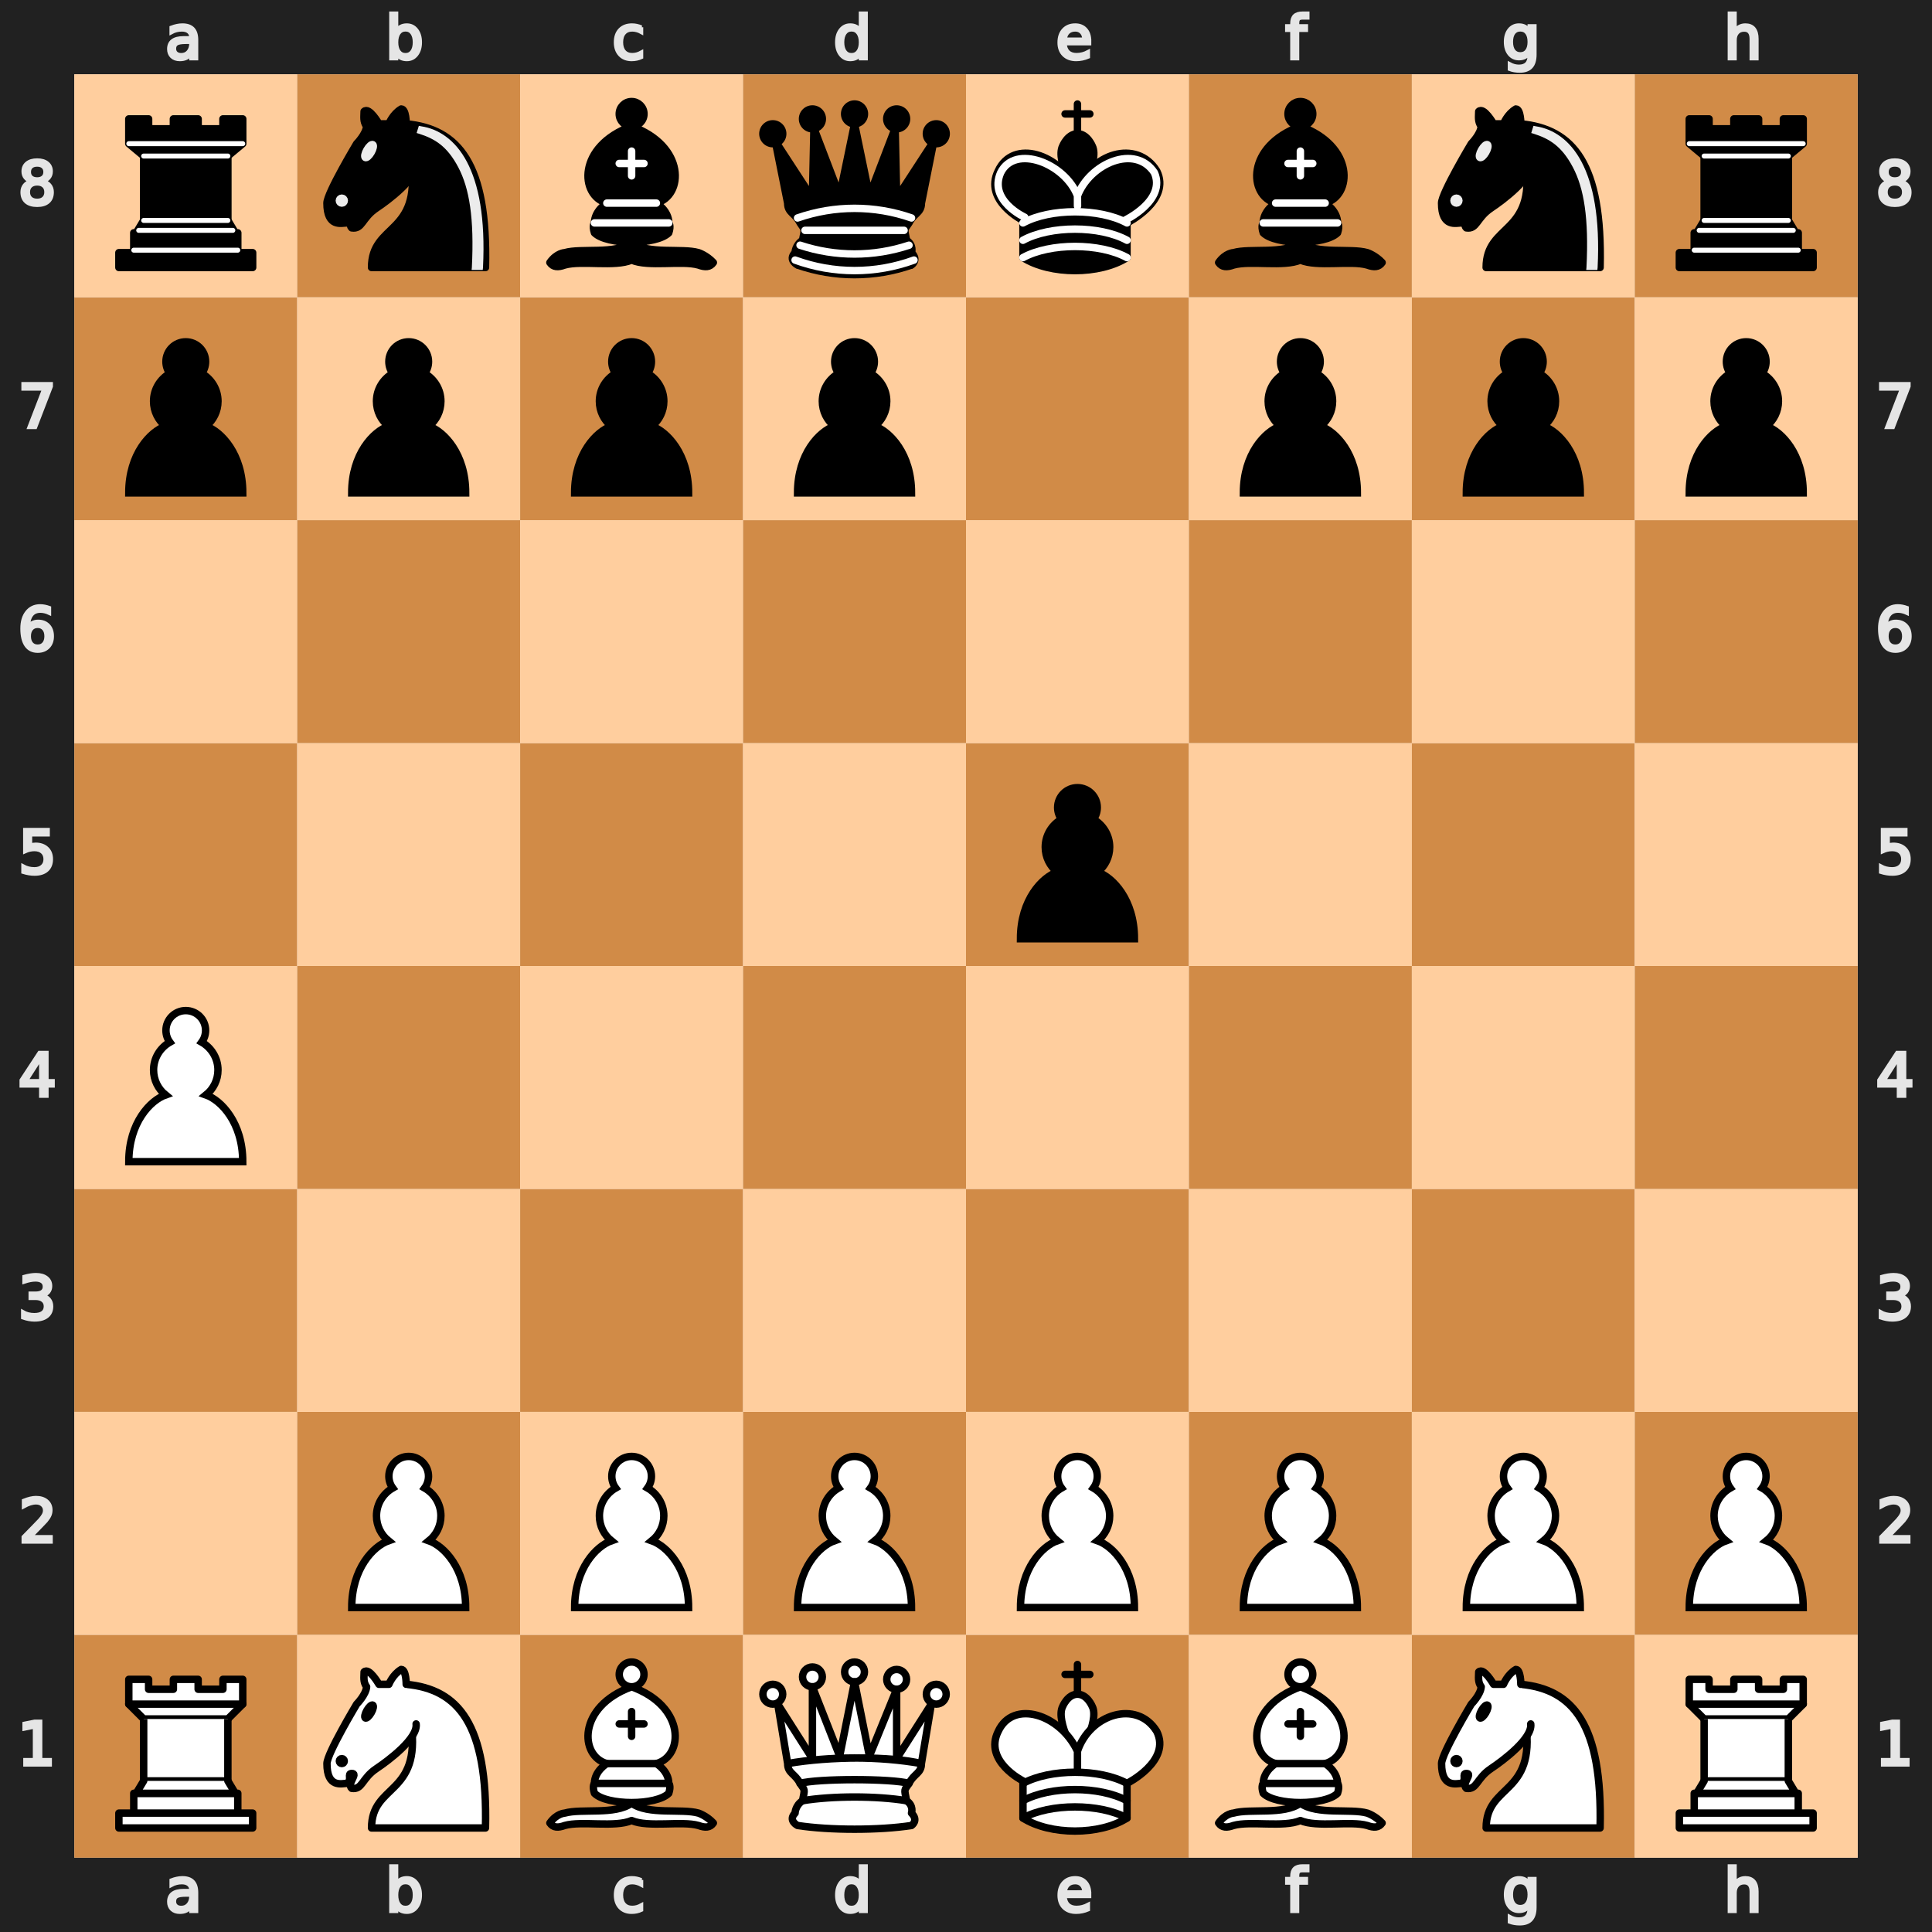
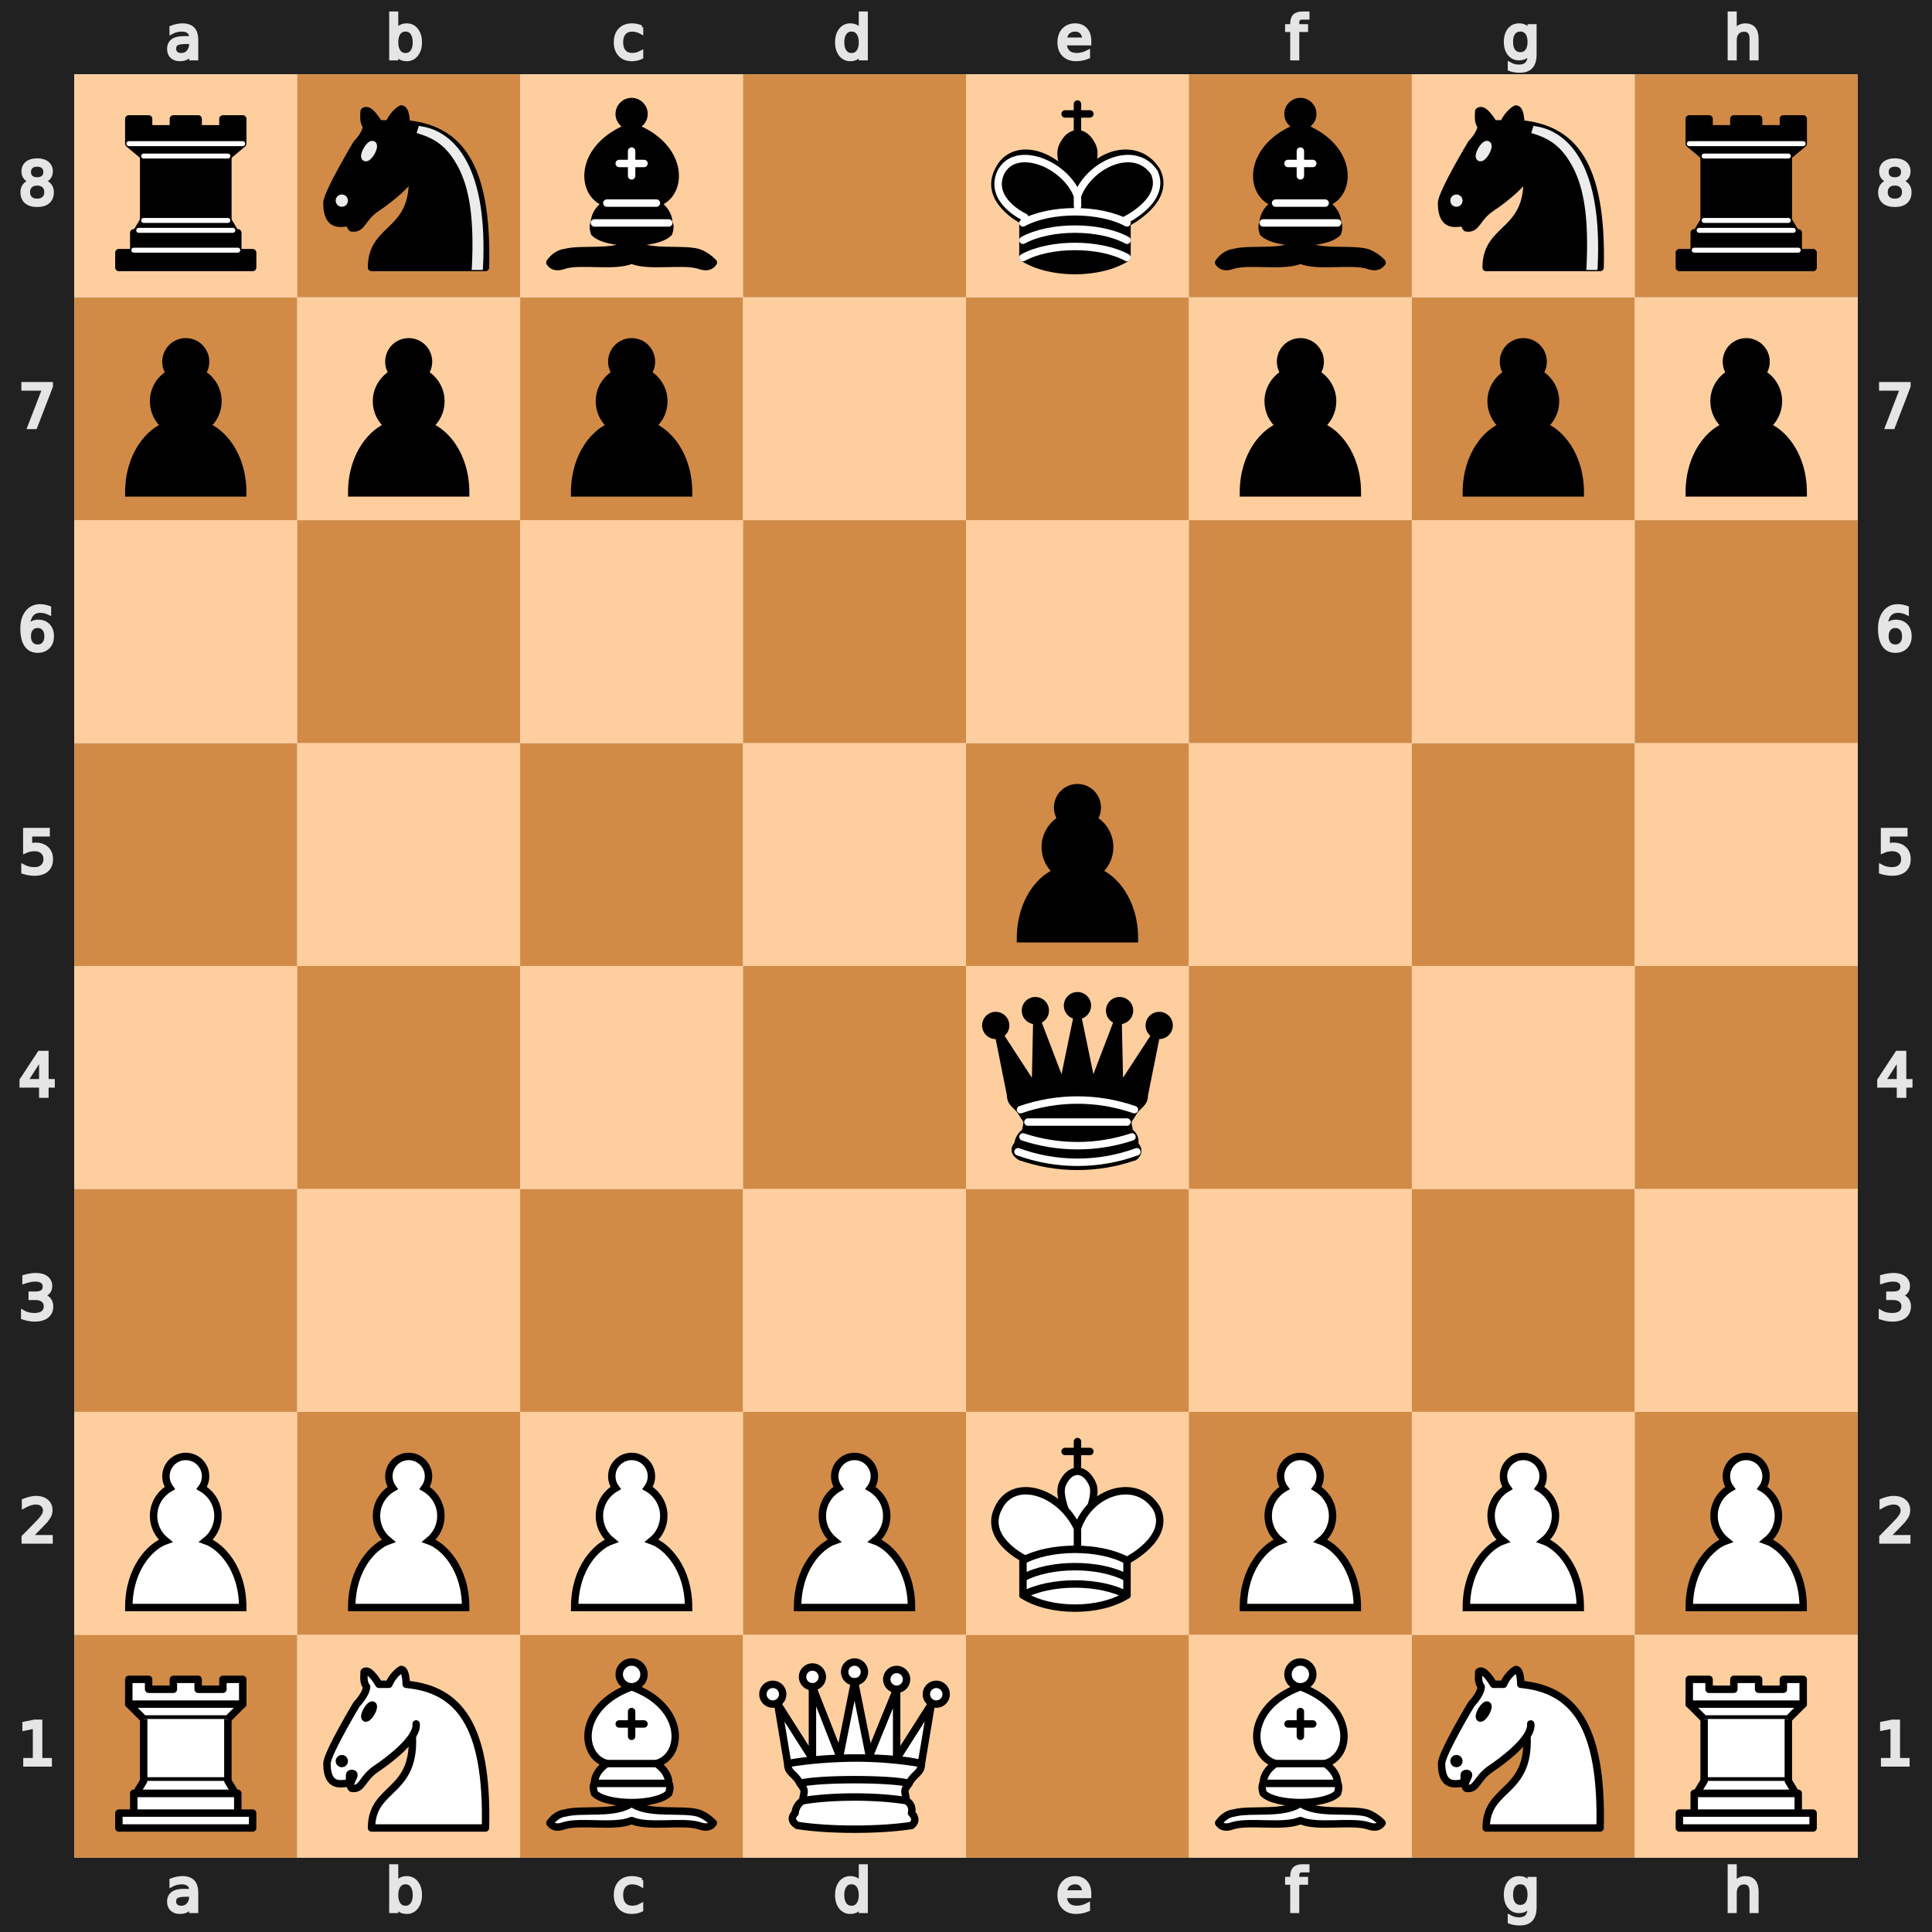
<svg xmlns="http://www.w3.org/2000/svg" xmlns:xlink="http://www.w3.org/1999/xlink" viewBox="0 0 390 390">
  <defs>
    <g id="white-pawn" class="white pawn">
      <path d="M22.5 9c-2.21 0-4 1.79-4 4 0 .89.29 1.71.78 2.38C17.33 16.5 16 18.59 16 21c0 2.03.94 3.84 2.41 5.03-3 1.06-7.41 5.55-7.41 13.47h23c0-7.92-4.41-12.41-7.41-13.47 1.47-1.19 2.41-3 2.41-5.03 0-2.41-1.33-4.5-3.28-5.62.49-.67.78-1.49.78-2.38 0-2.21-1.79-4-4-4z" fill="#fff" stroke="#000" stroke-width="1.5" stroke-linecap="round" />
    </g>
    <g id="white-knight" class="white knight" fill="none" fill-rule="evenodd" stroke="#000" stroke-width="1.5" stroke-linecap="round" stroke-linejoin="round">
      <path d="M 22,10 C 32.5,11 38.5,18 38,39 L 15,39 C 15,30 25,32.5 23,18" style="fill:#ffffff; stroke:#000000;" />
      <path d="M 24,18 C 24.38,20.91 18.45,25.37 16,27 C 13,29 13.18,31.34 11,31 C 9.958,30.06 12.41,27.96 11,28 C 10,28 11.19,29.23 10,30 C 9,30 5.997,31 6,26 C 6,24 12,14 12,14 C 12,14 13.89,12.1 14,10.5 C 13.27,9.506 13.5,8.5 13.5,7.5 C 14.5,6.5 16.5,10 16.5,10 L 18.5,10 C 18.5,10 19.28,8.008 21,7 C 22,7 22,10 22,10" style="fill:#ffffff; stroke:#000000;" />
      <path d="M 9.5 25.5 A 0.5 0.5 0 1 1 8.5,25.5 A 0.5 0.5 0 1 1 9.5 25.5 z" style="fill:#000000; stroke:#000000;" />
      <path d="M 15 15.5 A 0.5 1.5 0 1 1 14,15.5 A 0.5 1.5 0 1 1 15 15.5 z" transform="matrix(0.866,0.5,-0.5,0.866,9.693,-5.173)" style="fill:#000000; stroke:#000000;" />
    </g>
    <g id="white-bishop" class="white bishop" fill="none" fill-rule="evenodd" stroke="#000" stroke-width="1.5" stroke-linecap="round" stroke-linejoin="round">
      <g fill="#fff" stroke-linecap="butt">
        <path d="M9 36c3.39-.97 10.11.43 13.5-2 3.39 2.43 10.11 1.03 13.5 2 0 0 1.65.54 3 2-.68.97-1.65.99-3 .5-3.39-.97-10.11.46-13.5-1-3.39 1.46-10.11.03-13.5 1-1.354.49-2.323.47-3-.5 1.354-1.94 3-2 3-2zM15 32c2.5 2.5 12.5 2.5 15 0 .5-1.5 0-2 0-2 0-2.5-2.5-4-2.5-4 5.5-1.5 6-11.5-5-15.5-11 4-10.5 14-5 15.5 0 0-2.5 1.5-2.5 4 0 0-.5.5 0 2zM25 8a2.5 2.5 0 1 1-5 0 2.5 2.5 0 1 1 5 0z" />
      </g>
      <path d="M17.5 26h10M15 30h15m-7.5-14.5v5M20 18h5" stroke-linejoin="miter" />
    </g>
    <g id="white-rook" class="white rook" fill="#fff" fill-rule="evenodd" stroke="#000" stroke-width="1.5" stroke-linecap="round" stroke-linejoin="round">
      <path d="M9 39h27v-3H9v3zM12 36v-4h21v4H12zM11 14V9h4v2h5V9h5v2h5V9h4v5" stroke-linecap="butt" />
      <path d="M34 14l-3 3H14l-3-3" />
      <path d="M31 17v12.5H14V17" stroke-linecap="butt" stroke-linejoin="miter" />
      <path d="M31 29.5l1.5 2.5h-20l1.5-2.5" />
      <path d="M11 14h23" fill="none" stroke-linejoin="miter" />
    </g>
    <g id="white-queen" class="white queen" fill="#fff" fill-rule="evenodd" stroke="#000" stroke-width="1.5" stroke-linecap="round" stroke-linejoin="round">
      <path d="M8 12a2 2 0 1 1-4 0 2 2 0 1 1 4 0zM24.5 7.5a2 2 0 1 1-4 0 2 2 0 1 1 4 0zM41 12a2 2 0 1 1-4 0 2 2 0 1 1 4 0zM16 8.5a2 2 0 1 1-4 0 2 2 0 1 1 4 0zM33 9a2 2 0 1 1-4 0 2 2 0 1 1 4 0z" />
      <path d="M9 26c8.5-1.5 21-1.5 27 0l2-12-7 11V11l-5.5 13.5-3-15-3 15-5.5-14V25L7 14l2 12zM9 26c0 2 1.5 2 2.5 4 1 1.5 1 1 .5 3.5-1.5 1-1.5 2.5-1.5 2.5-1.5 1.5.5 2.5.5 2.5 6.5 1 16.5 1 23 0 0 0 1.5-1 0-2.5 0 0 .5-1.5-1-2.5-.5-2.5-.5-2 .5-3.5 1-2 2.5-2 2.5-4-8.5-1.5-18.5-1.5-27 0z" stroke-linecap="butt" />
      <path d="M11.5 30c3.5-1 18.5-1 22 0M12 33.5c6-1 15-1 21 0" fill="none" />
    </g>
    <g id="white-king" class="white king" fill="none" fill-rule="evenodd" stroke="#000" stroke-width="1.5" stroke-linecap="round" stroke-linejoin="round">
      <path d="M22.5 11.63V6M20 8h5" stroke-linejoin="miter" />
      <path d="M22.5 25s4.5-7.5 3-10.5c0 0-1-2.5-3-2.5s-3 2.5-3 2.5c-1.5 3 3 10.5 3 10.5" fill="#fff" stroke-linecap="butt" stroke-linejoin="miter" />
      <path d="M11.5 37c5.5 3.5 15.5 3.5 21 0v-7s9-4.5 6-10.5c-4-6.5-13.5-3.5-16 4V27v-3.5c-3.5-7.5-13-10.5-16-4-3 6 5 10 5 10V37z" fill="#fff" />
      <path d="M11.5 30c5.5-3 15.5-3 21 0m-21 3.5c5.5-3 15.5-3 21 0m-21 3.5c5.5-3 15.5-3 21 0" />
    </g>
    <g id="black-pawn" class="black pawn">
      <path d="M22.5 9c-2.21 0-4 1.79-4 4 0 .89.29 1.71.78 2.38C17.33 16.5 16 18.59 16 21c0 2.03.94 3.84 2.41 5.03-3 1.06-7.41 5.55-7.41 13.47h23c0-7.92-4.41-12.41-7.41-13.47 1.47-1.19 2.41-3 2.41-5.03 0-2.41-1.33-4.5-3.28-5.62.49-.67.78-1.49.78-2.38 0-2.21-1.79-4-4-4z" fill="#000" stroke="#000" stroke-width="1.5" stroke-linecap="round" />
    </g>
    <g id="black-knight" class="black knight" fill="none" fill-rule="evenodd" stroke="#000" stroke-width="1.5" stroke-linecap="round" stroke-linejoin="round">
      <path d="M 22,10 C 32.5,11 38.5,18 38,39 L 15,39 C 15,30 25,32.5 23,18" style="fill:#000000; stroke:#000000;" />
      <path d="M 24,18 C 24.38,20.91 18.45,25.37 16,27 C 13,29 13.18,31.34 11,31 C 9.958,30.06 12.41,27.96 11,28 C 10,28 11.19,29.23 10,30 C 9,30 5.997,31 6,26 C 6,24 12,14 12,14 C 12,14 13.89,12.1 14,10.5 C 13.27,9.506 13.5,8.5 13.5,7.5 C 14.5,6.5 16.5,10 16.5,10 L 18.5,10 C 18.5,10 19.28,8.008 21,7 C 22,7 22,10 22,10" style="fill:#000000; stroke:#000000;" />
      <path d="M 9.5 25.5 A 0.5 0.5 0 1 1 8.5,25.5 A 0.5 0.5 0 1 1 9.5 25.5 z" style="fill:#ececec; stroke:#ececec;" />
      <path d="M 15 15.5 A 0.5 1.5 0 1 1 14,15.5 A 0.5 1.5 0 1 1 15 15.5 z" transform="matrix(0.866,0.5,-0.5,0.866,9.693,-5.173)" style="fill:#ececec; stroke:#ececec;" />
      <path d="M 24.55,10.4 L 24.1,11.85 L 24.6,12 C 27.75,13 30.25,14.49 32.5,18.75 C 34.75,23.01 35.75,29.06 35.25,39 L 35.2,39.5 L 37.45,39.5 L 37.5,39 C 38,28.94 36.62,22.15 34.25,17.66 C 31.88,13.17 28.46,11.02 25.06,10.5 L 24.55,10.4 z " style="fill:#ececec; stroke:none;" />
    </g>
    <g id="black-bishop" class="black bishop" fill="none" fill-rule="evenodd" stroke="#000" stroke-width="1.5" stroke-linecap="round" stroke-linejoin="round">
      <path d="M9 36c3.39-.97 10.11.43 13.5-2 3.39 2.43 10.11 1.03 13.5 2 0 0 1.65.54 3 2-.68.97-1.65.99-3 .5-3.39-.97-10.11.46-13.5-1-3.39 1.46-10.11.03-13.5 1-1.354.49-2.323.47-3-.5 1.354-1.94 3-2 3-2zm6-4c2.5 2.5 12.5 2.5 15 0 .5-1.5 0-2 0-2 0-2.5-2.5-4-2.5-4 5.5-1.5 6-11.5-5-15.5-11 4-10.5 14-5 15.5 0 0-2.5 1.5-2.5 4 0 0-.5.5 0 2zM25 8a2.5 2.5 0 1 1-5 0 2.5 2.5 0 1 1 5 0z" fill="#000" stroke-linecap="butt" />
      <path d="M17.5 26h10M15 30h15m-7.5-14.5v5M20 18h5" stroke="#fff" stroke-linejoin="miter" />
    </g>
    <g id="black-rook" class="black rook" fill="#000" fill-rule="evenodd" stroke="#000" stroke-width="1.5" stroke-linecap="round" stroke-linejoin="round">
      <path d="M9 39h27v-3H9v3zM12.5 32l1.5-2.5h17l1.5 2.5h-20zM12 36v-4h21v4H12z" stroke-linecap="butt" />
      <path d="M14 29.5v-13h17v13H14z" stroke-linecap="butt" stroke-linejoin="miter" />
      <path d="M14 16.5L11 14h23l-3 2.5H14zM11 14V9h4v2h5V9h5v2h5V9h4v5H11z" stroke-linecap="butt" />
      <path d="M12 35.5h21M13 31.5h19M14 29.5h17M14 16.5h17M11 14h23" fill="none" stroke="#fff" stroke-width="1" stroke-linejoin="miter" />
    </g>
    <g id="black-queen" class="black queen" fill="#000" fill-rule="evenodd" stroke="#000" stroke-width="1.5" stroke-linecap="round" stroke-linejoin="round">
      <g fill="#000" stroke="none">
        <circle cx="6" cy="12" r="2.75" />
        <circle cx="14" cy="9" r="2.75" />
        <circle cx="22.5" cy="8" r="2.75" />
        <circle cx="31" cy="9" r="2.75" />
        <circle cx="39" cy="12" r="2.75" />
      </g>
      <path d="M9 26c8.5-1.5 21-1.5 27 0l2.5-12.5L31 25l-.3-14.1-5.2 13.6-3-14.5-3 14.5-5.2-13.6L14 25 6.5 13.5 9 26zM9 26c0 2 1.5 2 2.5 4 1 1.5 1 1 .5 3.5-1.5 1-1.5 2.5-1.5 2.5-1.5 1.5.5 2.5.5 2.5 6.5 1 16.5 1 23 0 0 0 1.5-1 0-2.5 0 0 .5-1.5-1-2.5-.5-2.5-.5-2 .5-3.5 1-2 2.5-2 2.5-4-8.5-1.5-18.5-1.5-27 0z" stroke-linecap="butt" />
      <path d="M11 38.5a35 35 1 0 0 23 0" fill="none" stroke-linecap="butt" />
      <path d="M11 29a35 35 1 0 1 23 0M12.5 31.5h20M11.5 34.5a35 35 1 0 0 22 0M10.5 37.5a35 35 1 0 0 24 0" fill="none" stroke="#fff" />
    </g>
    <g id="black-king" class="black king" fill="none" fill-rule="evenodd" stroke="#000" stroke-width="1.5" stroke-linecap="round" stroke-linejoin="round">
      <path d="M22.5 11.63V6" stroke-linejoin="miter" />
      <path d="M22.5 25s4.5-7.5 3-10.5c0 0-1-2.5-3-2.5s-3 2.5-3 2.5c-1.5 3 3 10.5 3 10.5" fill="#000" stroke-linecap="butt" stroke-linejoin="miter" />
      <path d="M11.5 37c5.5 3.5 15.5 3.5 21 0v-7s9-4.5 6-10.5c-4-6.5-13.5-3.5-16 4V27v-3.5c-3.5-7.5-13-10.5-16-4-3 6 5 10 5 10V37z" fill="#000" />
      <path d="M20 8h5" stroke-linejoin="miter" />
      <path d="M32 29.5s8.5-4 6.03-9.65C34.15 14 25 18 22.5 24.5l.01 2.1-.01-2.1C20 18 9.906 14 6.997 19.85c-2.497 5.65 4.853 9 4.853 9M11.5 30c5.5-3 15.5-3 21 0m-21 3.5c5.5-3 15.5-3 21 0m-21 3.5c5.5-3 15.5-3 21 0" stroke="#fff" />
    </g>
  </defs>
  <rect x="7.5" y="7.5" width="375" height="375" fill="none" stroke="#212121" stroke-width="15" />
  <g transform="translate(20, 1) scale(0.75, 0.75)" fill="#e5e5e5" stroke="#e5e5e5">
    <path d="M23.328 10.016q-1.742 0-2.414.398-.672.398-.672 1.36 0 .765.5 1.218.508.445 1.375.445 1.196 0 1.914-.843.727-.852.727-2.258v-.32zm2.867-.594v4.992h-1.437v-1.328q-.492.797-1.227 1.18-.734.375-1.797.375-1.343 0-2.14-.75-.79-.758-.79-2.024 0-1.476.985-2.226.992-.75 2.953-.75h2.016V8.75q0-.992-.656-1.531-.649-.547-1.829-.547-.75 0-1.46.18-.711.18-1.368.539V6.062q.79-.304 1.532-.453.742-.156 1.445-.156 1.898 0 2.836.984.937.985.937 2.985z" />
  </g>
  <g transform="translate(20, 375) scale(0.75, 0.75)" fill="#e5e5e5" stroke="#e5e5e5">
    <path d="M23.328 10.016q-1.742 0-2.414.398-.672.398-.672 1.36 0 .765.5 1.218.508.445 1.375.445 1.196 0 1.914-.843.727-.852.727-2.258v-.32zm2.867-.594v4.992h-1.437v-1.328q-.492.797-1.227 1.18-.734.375-1.797.375-1.343 0-2.14-.75-.79-.758-.79-2.024 0-1.476.985-2.226.992-.75 2.953-.75h2.016V8.75q0-.992-.656-1.531-.649-.547-1.829-.547-.75 0-1.46.18-.711.18-1.368.539V6.062q.79-.304 1.532-.453.742-.156 1.445-.156 1.898 0 2.836.984.937.985.937 2.985z" />
  </g>
  <g transform="translate(65, 1) scale(0.75, 0.75)" fill="#e5e5e5" stroke="#e5e5e5">
    <path d="M24.922 10.047q0-1.586-.656-2.485-.649-.906-1.79-.906-1.14 0-1.796.906-.649.899-.649 2.485 0 1.586.649 2.492.656.898 1.797.898 1.14 0 1.789-.898.656-.906.656-2.492zm-4.89-3.055q.452-.781 1.14-1.156.695-.383 1.656-.383 1.594 0 2.586 1.266 1 1.265 1 3.328 0 2.062-1 3.328-.992 1.266-2.586 1.266-.96 0-1.656-.375-.688-.383-1.14-1.164v1.312h-1.446V2.258h1.445z" />
  </g>
  <g transform="translate(65, 375) scale(0.75, 0.75)" fill="#e5e5e5" stroke="#e5e5e5">
    <path d="M24.922 10.047q0-1.586-.656-2.485-.649-.906-1.79-.906-1.14 0-1.796.906-.649.899-.649 2.485 0 1.586.649 2.492.656.898 1.797.898 1.14 0 1.789-.898.656-.906.656-2.492zm-4.89-3.055q.452-.781 1.14-1.156.695-.383 1.656-.383 1.594 0 2.586 1.266 1 1.265 1 3.328 0 2.062-1 3.328-.992 1.266-2.586 1.266-.96 0-1.656-.375-.688-.383-1.14-1.164v1.312h-1.446V2.258h1.445z" />
  </g>
  <g transform="translate(110, 1) scale(0.75, 0.75)" fill="#e5e5e5" stroke="#e5e5e5">
    <path d="M25.96 6v1.344q-.608-.336-1.226-.5-.609-.172-1.234-.172-1.398 0-2.172.89-.773.883-.773 2.485 0 1.601.773 2.492.774.883 2.172.883.625 0 1.234-.164.618-.172 1.227-.508v1.328q-.602.281-1.25.422-.64.14-1.367.14-1.977 0-3.14-1.242-1.165-1.242-1.165-3.351 0-2.14 1.172-3.367 1.18-1.227 3.227-1.227.664 0 1.296.14.633.134 1.227.407z" />
  </g>
  <g transform="translate(110, 375) scale(0.75, 0.75)" fill="#e5e5e5" stroke="#e5e5e5">
    <path d="M25.96 6v1.344q-.608-.336-1.226-.5-.609-.172-1.234-.172-1.398 0-2.172.89-.773.883-.773 2.485 0 1.601.773 2.492.774.883 2.172.883.625 0 1.234-.164.618-.172 1.227-.508v1.328q-.602.281-1.25.422-.64.14-1.367.14-1.977 0-3.14-1.242-1.165-1.242-1.165-3.351 0-2.14 1.172-3.367 1.18-1.227 3.227-1.227.664 0 1.296.14.633.134 1.227.407z" />
  </g>
  <g transform="translate(155, 1) scale(0.75, 0.75)" fill="#e5e5e5" stroke="#e5e5e5">
    <path d="M24.973 6.992V2.258h1.437v12.156h-1.437v-1.312q-.453.78-1.149 1.164-.687.375-1.656.375-1.586 0-2.586-1.266-.992-1.266-.992-3.328 0-2.063.992-3.328 1-1.266 2.586-1.266.969 0 1.656.383.696.375 1.149 1.156zm-4.899 3.055q0 1.586.649 2.492.656.898 1.797.898 1.14 0 1.796-.898.657-.906.657-2.492 0-1.586-.657-2.485-.656-.906-1.796-.906-1.141 0-1.797.906-.649.899-.649 2.485z" />
  </g>
  <g transform="translate(155, 375) scale(0.75, 0.75)" fill="#e5e5e5" stroke="#e5e5e5">
    <path d="M24.973 6.992V2.258h1.437v12.156h-1.437v-1.312q-.453.78-1.149 1.164-.687.375-1.656.375-1.586 0-2.586-1.266-.992-1.266-.992-3.328 0-2.063.992-3.328 1-1.266 2.586-1.266.969 0 1.656.383.696.375 1.149 1.156zm-4.899 3.055q0 1.586.649 2.492.656.898 1.797.898 1.14 0 1.796-.898.657-.906.657-2.492 0-1.586-.657-2.485-.656-.906-1.796-.906-1.141 0-1.797.906-.649.899-.649 2.485z" />
  </g>
  <g transform="translate(200, 1) scale(0.75, 0.75)" fill="#e5e5e5" stroke="#e5e5e5">
    <path d="M26.555 9.68v.703h-6.61q.094 1.484.89 2.265.806.774 2.235.774.828 0 1.602-.203.781-.203 1.547-.61v1.36q-.774.328-1.586.5-.813.172-1.649.172-2.093 0-3.32-1.22-1.219-1.218-1.219-3.296 0-2.148 1.157-3.406 1.164-1.266 3.132-1.266 1.766 0 2.79 1.14 1.03 1.134 1.03 3.087zm-1.438-.422q-.015-1.18-.664-1.883-.64-.703-1.703-.703-1.203 0-1.93.68-.718.68-.828 1.914z" />
  </g>
  <g transform="translate(200, 375) scale(0.75, 0.75)" fill="#e5e5e5" stroke="#e5e5e5">
    <path d="M26.555 9.68v.703h-6.61q.094 1.484.89 2.265.806.774 2.235.774.828 0 1.602-.203.781-.203 1.547-.61v1.36q-.774.328-1.586.5-.813.172-1.649.172-2.093 0-3.32-1.22-1.219-1.218-1.219-3.296 0-2.148 1.157-3.406 1.164-1.266 3.132-1.266 1.766 0 2.79 1.14 1.03 1.134 1.03 3.087zm-1.438-.422q-.015-1.18-.664-1.883-.64-.703-1.703-.703-1.203 0-1.93.68-.718.68-.828 1.914z" />
  </g>
  <g transform="translate(245, 1) scale(0.75, 0.75)" fill="#e5e5e5" stroke="#e5e5e5">
    <path d="M25.285 2.258v1.195H23.91q-.773 0-1.078.313-.297.312-.297 1.125v.773h2.367v1.117h-2.367v7.633H21.09V6.781h-1.375V5.664h1.375v-.61q0-1.46.68-2.124.68-.672 2.156-.672z" />
  </g>
  <g transform="translate(245, 375) scale(0.75, 0.75)" fill="#e5e5e5" stroke="#e5e5e5">
    <path d="M25.285 2.258v1.195H23.91q-.773 0-1.078.313-.297.312-.297 1.125v.773h2.367v1.117h-2.367v7.633H21.09V6.781h-1.375V5.664h1.375v-.61q0-1.46.68-2.124.68-.672 2.156-.672z" />
  </g>
  <g transform="translate(290, 1) scale(0.75, 0.75)" fill="#e5e5e5" stroke="#e5e5e5">
    <path d="M24.973 9.937q0-1.562-.649-2.421-.64-.86-1.804-.86-1.157 0-1.805.86-.64.859-.64 2.421 0 1.555.64 2.415.648.859 1.805.859 1.164 0 1.804-.86.649-.859.649-2.414zm1.437 3.391q0 2.234-.992 3.32-.992 1.094-3.04 1.094-.757 0-1.429-.117-.672-.11-1.304-.344v-1.398q.632.344 1.25.508.617.164 1.257.164 1.414 0 2.118-.743.703-.734.703-2.226v-.711q-.446.773-1.141 1.156-.695.383-1.664.383-1.61 0-2.594-1.227-.984-1.226-.984-3.25 0-2.03.984-3.257.985-1.227 2.594-1.227.969 0 1.664.383t1.14 1.156V5.664h1.438z" />
  </g>
  <g transform="translate(290, 375) scale(0.75, 0.75)" fill="#e5e5e5" stroke="#e5e5e5">
    <path d="M24.973 9.937q0-1.562-.649-2.421-.64-.86-1.804-.86-1.157 0-1.805.86-.64.859-.64 2.421 0 1.555.64 2.415.648.859 1.805.859 1.164 0 1.804-.86.649-.859.649-2.414zm1.437 3.391q0 2.234-.992 3.32-.992 1.094-3.04 1.094-.757 0-1.429-.117-.672-.11-1.304-.344v-1.398q.632.344 1.25.508.617.164 1.257.164 1.414 0 2.118-.743.703-.734.703-2.226v-.711q-.446.773-1.141 1.156-.695.383-1.664.383-1.61 0-2.594-1.227-.984-1.226-.984-3.25 0-2.03.984-3.257.985-1.227 2.594-1.227.969 0 1.664.383t1.14 1.156V5.664h1.438z" />
  </g>
  <g transform="translate(335, 1) scale(0.75, 0.75)" fill="#e5e5e5" stroke="#e5e5e5">
    <path d="M26.164 9.133v5.281h-1.437V9.18q0-1.243-.485-1.86-.484-.617-1.453-.617-1.164 0-1.836.742-.672.742-.672 2.024v4.945h-1.445V2.258h1.445v4.765q.516-.789 1.211-1.18.703-.39 1.617-.39 1.508 0 2.282.938.773.93.773 2.742z" />
  </g>
  <g transform="translate(335, 375) scale(0.75, 0.75)" fill="#e5e5e5" stroke="#e5e5e5">
    <path d="M26.164 9.133v5.281h-1.437V9.18q0-1.243-.485-1.86-.484-.617-1.453-.617-1.164 0-1.836.742-.672.742-.672 2.024v4.945h-1.445V2.258h1.445v4.765q.516-.789 1.211-1.18.703-.39 1.617-.39 1.508 0 2.282.938.773.93.773 2.742z" />
  </g>
  <g transform="translate(0, 335) scale(0.75, 0.75)" fill="#e5e5e5" stroke="#e5e5e5">
    <path d="M6.754 26.996h2.578v-8.898l-2.805.562v-1.437l2.79-.563h1.578v10.336h2.578v1.328h-6.72z" />
  </g>
  <g transform="translate(375, 335) scale(0.75, 0.75)" fill="#e5e5e5" stroke="#e5e5e5">
    <path d="M6.754 26.996h2.578v-8.898l-2.805.562v-1.437l2.79-.563h1.578v10.336h2.578v1.328h-6.72z" />
  </g>
  <g transform="translate(0, 290) scale(0.75, 0.75)" fill="#e5e5e5" stroke="#e5e5e5">
    <path d="M8.195 26.996h5.508v1.328H6.297v-1.328q.898-.93 2.445-2.492 1.555-1.57 1.953-2.024.758-.851 1.055-1.437.305-.594.305-1.164 0-.93-.657-1.516-.648-.586-1.695-.586-.742 0-1.57.258-.82.258-1.758.781v-1.593q.953-.383 1.781-.578.828-.196 1.516-.196 1.812 0 2.89.906 1.079.907 1.079 2.422 0 .72-.274 1.368-.265.64-.976 1.515-.196.227-1.243 1.313-1.046 1.078-2.953 3.023z" />
  </g>
  <g transform="translate(375, 290) scale(0.75, 0.75)" fill="#e5e5e5" stroke="#e5e5e5">
    <path d="M8.195 26.996h5.508v1.328H6.297v-1.328q.898-.93 2.445-2.492 1.555-1.57 1.953-2.024.758-.851 1.055-1.437.305-.594.305-1.164 0-.93-.657-1.516-.648-.586-1.695-.586-.742 0-1.57.258-.82.258-1.758.781v-1.593q.953-.383 1.781-.578.828-.196 1.516-.196 1.812 0 2.89.906 1.079.907 1.079 2.422 0 .72-.274 1.368-.265.64-.976 1.515-.196.227-1.243 1.313-1.046 1.078-2.953 3.023z" />
  </g>
  <g transform="translate(0, 245) scale(0.75, 0.75)" fill="#e5e5e5" stroke="#e5e5e5">
    <path d="M11.434 22.035q1.132.242 1.765 1.008.64.766.64 1.89 0 1.727-1.187 2.672-1.187.946-3.375.946-.734 0-1.515-.149-.774-.14-1.602-.43V26.45q.656.383 1.438.578.78.196 1.632.196 1.485 0 2.258-.586.782-.586.782-1.703 0-1.032-.727-1.61-.719-.586-2.008-.586h-1.36v-1.297h1.423q1.164 0 1.78-.46.618-.47.618-1.344 0-.899-.64-1.375-.633-.485-1.82-.485-.65 0-1.391.141-.743.14-1.633.437V16.95q.898-.25 1.68-.375.788-.125 1.484-.125 1.797 0 2.844.82 1.046.813 1.046 2.204 0 .968-.554 1.64-.555.664-1.578.922z" />
  </g>
  <g transform="translate(375, 245) scale(0.75, 0.75)" fill="#e5e5e5" stroke="#e5e5e5">
    <path d="M11.434 22.035q1.132.242 1.765 1.008.64.766.64 1.89 0 1.727-1.187 2.672-1.187.946-3.375.946-.734 0-1.515-.149-.774-.14-1.602-.43V26.45q.656.383 1.438.578.78.196 1.632.196 1.485 0 2.258-.586.782-.586.782-1.703 0-1.032-.727-1.61-.719-.586-2.008-.586h-1.36v-1.297h1.423q1.164 0 1.78-.46.618-.47.618-1.344 0-.899-.64-1.375-.633-.485-1.82-.485-.65 0-1.391.141-.743.14-1.633.437V16.95q.898-.25 1.68-.375.788-.125 1.484-.125 1.797 0 2.844.82 1.046.813 1.046 2.204 0 .968-.554 1.64-.555.664-1.578.922z" />
  </g>
  <g transform="translate(0, 200) scale(0.75, 0.75)" fill="#e5e5e5" stroke="#e5e5e5">
    <path d="M11.016 18.035L7.03 24.262h3.985zm-.414-1.375h1.984v7.602h1.664v1.312h-1.664v2.75h-1.57v-2.75H5.75v-1.523z" />
  </g>
  <g transform="translate(375, 200) scale(0.75, 0.75)" fill="#e5e5e5" stroke="#e5e5e5">
    <path d="M11.016 18.035L7.03 24.262h3.985zm-.414-1.375h1.984v7.602h1.664v1.312h-1.664v2.75h-1.57v-2.75H5.75v-1.523z" />
  </g>
  <g transform="translate(0, 155) scale(0.75, 0.75)" fill="#e5e5e5" stroke="#e5e5e5">
    <path d="M6.719 16.66h6.195v1.328h-4.75v2.86q.344-.118.688-.172.343-.063.687-.063 1.953 0 3.094 1.07 1.14 1.07 1.14 2.899 0 1.883-1.171 2.93-1.172 1.039-3.305 1.039-.735 0-1.5-.125-.758-.125-1.57-.375v-1.586q.703.383 1.453.57.75.188 1.586.188 1.351 0 2.14-.711.79-.711.79-1.93 0-1.219-.79-1.93-.789-.71-2.14-.71-.633 0-1.266.14-.625.14-1.281.438z" />
  </g>
  <g transform="translate(375, 155) scale(0.75, 0.75)" fill="#e5e5e5" stroke="#e5e5e5">
    <path d="M6.719 16.66h6.195v1.328h-4.75v2.86q.344-.118.688-.172.343-.063.687-.063 1.953 0 3.094 1.07 1.14 1.07 1.14 2.899 0 1.883-1.171 2.93-1.172 1.039-3.305 1.039-.735 0-1.5-.125-.758-.125-1.57-.375v-1.586q.703.383 1.453.57.75.188 1.586.188 1.351 0 2.14-.711.79-.711.79-1.93 0-1.219-.79-1.93-.789-.71-2.14-.71-.633 0-1.266.14-.625.14-1.281.438z" />
  </g>
  <g transform="translate(0, 110) scale(0.75, 0.75)" fill="#e5e5e5" stroke="#e5e5e5">
    <path d="M10.137 21.863q-1.063 0-1.688.727-.617.726-.617 1.992 0 1.258.617 1.992.625.727 1.688.727 1.062 0 1.68-.727.624-.734.624-1.992 0-1.266-.625-1.992-.617-.727-1.68-.727zm3.133-4.945v1.437q-.594-.28-1.204-.43-.601-.148-1.195-.148-1.562 0-2.39 1.055-.82 1.055-.938 3.188.46-.68 1.156-1.04.696-.367 1.531-.367 1.758 0 2.774 1.07 1.023 1.063 1.023 2.899 0 1.797-1.062 2.883-1.063 1.086-2.828 1.086-2.024 0-3.094-1.547-1.07-1.555-1.07-4.5 0-2.766 1.312-4.406 1.313-1.649 3.524-1.649.593 0 1.195.117.61.118 1.266.352z" />
  </g>
  <g transform="translate(375, 110) scale(0.75, 0.75)" fill="#e5e5e5" stroke="#e5e5e5">
    <path d="M10.137 21.863q-1.063 0-1.688.727-.617.726-.617 1.992 0 1.258.617 1.992.625.727 1.688.727 1.062 0 1.68-.727.624-.734.624-1.992 0-1.266-.625-1.992-.617-.727-1.68-.727zm3.133-4.945v1.437q-.594-.28-1.204-.43-.601-.148-1.195-.148-1.562 0-2.39 1.055-.82 1.055-.938 3.188.46-.68 1.156-1.04.696-.367 1.531-.367 1.758 0 2.774 1.07 1.023 1.063 1.023 2.899 0 1.797-1.062 2.883-1.063 1.086-2.828 1.086-2.024 0-3.094-1.547-1.07-1.555-1.07-4.5 0-2.766 1.312-4.406 1.313-1.649 3.524-1.649.593 0 1.195.117.61.118 1.266.352z" />
  </g>
  <g transform="translate(0, 65) scale(0.75, 0.75)" fill="#e5e5e5" stroke="#e5e5e5">
    <path d="M6.25 16.66h7.5v.672L9.516 28.324H7.867l3.985-10.336H6.25z" />
  </g>
  <g transform="translate(375, 65) scale(0.75, 0.75)" fill="#e5e5e5" stroke="#e5e5e5">
    <path d="M6.25 16.66h7.5v.672L9.516 28.324H7.867l3.985-10.336H6.25z" />
  </g>
  <g transform="translate(0, 20) scale(0.75, 0.75)" fill="#e5e5e5" stroke="#e5e5e5">
    <path d="M10 22.785q-1.125 0-1.773.602-.641.601-.641 1.656t.64 1.656q.649.602 1.774.602t1.773-.602q.649-.61.649-1.656 0-1.055-.649-1.656-.64-.602-1.773-.602zm-1.578-.672q-1.016-.25-1.586-.945-.563-.695-.563-1.695 0-1.399.993-2.211 1-.813 2.734-.813 1.742 0 2.734.813.993.812.993 2.21 0 1-.57 1.696-.563.695-1.571.945 1.14.266 1.773 1.04.641.773.641 1.89 0 1.695-1.04 2.602-1.03.906-2.96.906t-2.969-.906Q6 26.738 6 25.043q0-1.117.64-1.89.641-.774 1.782-1.04zm-.578-2.492q0 .906.562 1.414.57.508 1.594.508 1.016 0 1.586-.508.578-.508.578-1.414 0-.906-.578-1.414-.57-.508-1.586-.508-1.023 0-1.594.508-.562.508-.562 1.414z" />
  </g>
  <g transform="translate(375, 20) scale(0.75, 0.75)" fill="#e5e5e5" stroke="#e5e5e5">
    <path d="M10 22.785q-1.125 0-1.773.602-.641.601-.641 1.656t.64 1.656q.649.602 1.774.602t1.773-.602q.649-.61.649-1.656 0-1.055-.649-1.656-.64-.602-1.773-.602zm-1.578-.672q-1.016-.25-1.586-.945-.563-.695-.563-1.695 0-1.399.993-2.211 1-.813 2.734-.813 1.742 0 2.734.813.993.812.993 2.21 0 1-.57 1.696-.563.695-1.571.945 1.14.266 1.773 1.04.641.773.641 1.89 0 1.695-1.04 2.602-1.03.906-2.96.906t-2.969-.906Q6 26.738 6 25.043q0-1.117.64-1.89.641-.774 1.782-1.04zm-.578-2.492q0 .906.562 1.414.57.508 1.594.508 1.016 0 1.586-.508.578-.508.578-1.414 0-.906-.578-1.414-.57-.508-1.586-.508-1.023 0-1.594.508-.562.508-.562 1.414z" />
  </g>
  <rect x="15" y="330" width="45" height="45" class="square dark a1" stroke="none" fill="#d18b47" />
  <rect x="60" y="330" width="45" height="45" class="square light b1" stroke="none" fill="#ffce9e" />
  <rect x="105" y="330" width="45" height="45" class="square dark c1" stroke="none" fill="#d18b47" />
  <rect x="150" y="330" width="45" height="45" class="square light d1" stroke="none" fill="#ffce9e" />
  <rect x="195" y="330" width="45" height="45" class="square dark e1" stroke="none" fill="#d18b47" />
  <rect x="240" y="330" width="45" height="45" class="square light f1" stroke="none" fill="#ffce9e" />
  <rect x="285" y="330" width="45" height="45" class="square dark g1" stroke="none" fill="#d18b47" />
  <rect x="330" y="330" width="45" height="45" class="square light h1" stroke="none" fill="#ffce9e" />
  <rect x="15" y="285" width="45" height="45" class="square light a2" stroke="none" fill="#ffce9e" />
  <rect x="60" y="285" width="45" height="45" class="square dark b2" stroke="none" fill="#d18b47" />
  <rect x="105" y="285" width="45" height="45" class="square light c2" stroke="none" fill="#ffce9e" />
  <rect x="150" y="285" width="45" height="45" class="square dark d2" stroke="none" fill="#d18b47" />
  <rect x="195" y="285" width="45" height="45" class="square light e2" stroke="none" fill="#ffce9e" />
  <rect x="240" y="285" width="45" height="45" class="square dark f2" stroke="none" fill="#d18b47" />
  <rect x="285" y="285" width="45" height="45" class="square light g2" stroke="none" fill="#ffce9e" />
  <rect x="330" y="285" width="45" height="45" class="square dark h2" stroke="none" fill="#d18b47" />
  <rect x="15" y="240" width="45" height="45" class="square dark a3" stroke="none" fill="#d18b47" />
  <rect x="60" y="240" width="45" height="45" class="square light b3" stroke="none" fill="#ffce9e" />
  <rect x="105" y="240" width="45" height="45" class="square dark c3" stroke="none" fill="#d18b47" />
  <rect x="150" y="240" width="45" height="45" class="square light d3" stroke="none" fill="#ffce9e" />
  <rect x="195" y="240" width="45" height="45" class="square dark e3" stroke="none" fill="#d18b47" />
  <rect x="240" y="240" width="45" height="45" class="square light f3" stroke="none" fill="#ffce9e" />
  <rect x="285" y="240" width="45" height="45" class="square dark g3" stroke="none" fill="#d18b47" />
  <rect x="330" y="240" width="45" height="45" class="square light h3" stroke="none" fill="#ffce9e" />
  <rect x="15" y="195" width="45" height="45" class="square light a4" stroke="none" fill="#ffce9e" />
  <rect x="60" y="195" width="45" height="45" class="square dark b4" stroke="none" fill="#d18b47" />
  <rect x="105" y="195" width="45" height="45" class="square light c4" stroke="none" fill="#ffce9e" />
  <rect x="150" y="195" width="45" height="45" class="square dark d4" stroke="none" fill="#d18b47" />
  <rect x="195" y="195" width="45" height="45" class="square light e4" stroke="none" fill="#ffce9e" />
  <rect x="240" y="195" width="45" height="45" class="square dark f4" stroke="none" fill="#d18b47" />
  <rect x="285" y="195" width="45" height="45" class="square light g4" stroke="none" fill="#ffce9e" />
  <rect x="330" y="195" width="45" height="45" class="square dark h4" stroke="none" fill="#d18b47" />
  <rect x="15" y="150" width="45" height="45" class="square dark a5" stroke="none" fill="#d18b47" />
  <rect x="60" y="150" width="45" height="45" class="square light b5" stroke="none" fill="#ffce9e" />
  <rect x="105" y="150" width="45" height="45" class="square dark c5" stroke="none" fill="#d18b47" />
  <rect x="150" y="150" width="45" height="45" class="square light d5" stroke="none" fill="#ffce9e" />
  <rect x="195" y="150" width="45" height="45" class="square dark e5" stroke="none" fill="#d18b47" />
  <rect x="240" y="150" width="45" height="45" class="square light f5" stroke="none" fill="#ffce9e" />
  <rect x="285" y="150" width="45" height="45" class="square dark g5" stroke="none" fill="#d18b47" />
  <rect x="330" y="150" width="45" height="45" class="square light h5" stroke="none" fill="#ffce9e" />
  <rect x="15" y="105" width="45" height="45" class="square light a6" stroke="none" fill="#ffce9e" />
  <rect x="60" y="105" width="45" height="45" class="square dark b6" stroke="none" fill="#d18b47" />
  <rect x="105" y="105" width="45" height="45" class="square light c6" stroke="none" fill="#ffce9e" />
  <rect x="150" y="105" width="45" height="45" class="square dark d6" stroke="none" fill="#d18b47" />
  <rect x="195" y="105" width="45" height="45" class="square light e6" stroke="none" fill="#ffce9e" />
  <rect x="240" y="105" width="45" height="45" class="square dark f6" stroke="none" fill="#d18b47" />
  <rect x="285" y="105" width="45" height="45" class="square light g6" stroke="none" fill="#ffce9e" />
  <rect x="330" y="105" width="45" height="45" class="square dark h6" stroke="none" fill="#d18b47" />
  <rect x="15" y="60" width="45" height="45" class="square dark a7" stroke="none" fill="#d18b47" />
  <rect x="60" y="60" width="45" height="45" class="square light b7" stroke="none" fill="#ffce9e" />
  <rect x="105" y="60" width="45" height="45" class="square dark c7" stroke="none" fill="#d18b47" />
  <rect x="150" y="60" width="45" height="45" class="square light d7" stroke="none" fill="#ffce9e" />
  <rect x="195" y="60" width="45" height="45" class="square dark e7" stroke="none" fill="#d18b47" />
  <rect x="240" y="60" width="45" height="45" class="square light f7" stroke="none" fill="#ffce9e" />
  <rect x="285" y="60" width="45" height="45" class="square dark g7" stroke="none" fill="#d18b47" />
  <rect x="330" y="60" width="45" height="45" class="square light h7" stroke="none" fill="#ffce9e" />
  <rect x="15" y="15" width="45" height="45" class="square light a8" stroke="none" fill="#ffce9e" />
  <rect x="60" y="15" width="45" height="45" class="square dark b8" stroke="none" fill="#d18b47" />
  <rect x="105" y="15" width="45" height="45" class="square light c8" stroke="none" fill="#ffce9e" />
  <rect x="150" y="15" width="45" height="45" class="square dark d8" stroke="none" fill="#d18b47" />
  <rect x="195" y="15" width="45" height="45" class="square light e8" stroke="none" fill="#ffce9e" />
  <rect x="240" y="15" width="45" height="45" class="square dark f8" stroke="none" fill="#d18b47" />
  <rect x="285" y="15" width="45" height="45" class="square light g8" stroke="none" fill="#ffce9e" />
  <rect x="330" y="15" width="45" height="45" class="square dark h8" stroke="none" fill="#d18b47" />
  <use href="#white-rook" xlink:href="#white-rook" transform="translate(15, 330)" />
  <use href="#white-knight" xlink:href="#white-knight" transform="translate(60, 330)" />
  <use href="#white-bishop" xlink:href="#white-bishop" transform="translate(105, 330)" />
  <use href="#white-queen" xlink:href="#white-queen" transform="translate(150, 330)" />
-   <use href="#white-king" xlink:href="#white-king" transform="translate(195, 330)" />
  <use href="#white-bishop" xlink:href="#white-bishop" transform="translate(240, 330)" />
  <use href="#white-knight" xlink:href="#white-knight" transform="translate(285, 330)" />
  <use href="#white-rook" xlink:href="#white-rook" transform="translate(330, 330)" />
+   <use href="#white-pawn" xlink:href="#white-pawn" transform="translate(15, 285)" />
  <use href="#white-pawn" xlink:href="#white-pawn" transform="translate(60, 285)" />
  <use href="#white-pawn" xlink:href="#white-pawn" transform="translate(105, 285)" />
  <use href="#white-pawn" xlink:href="#white-pawn" transform="translate(150, 285)" />
-   <use href="#white-pawn" xlink:href="#white-pawn" transform="translate(195, 285)" />
+   <use href="#white-king" xlink:href="#white-king" transform="translate(195, 285)" />
  <use href="#white-pawn" xlink:href="#white-pawn" transform="translate(240, 285)" />
  <use href="#white-pawn" xlink:href="#white-pawn" transform="translate(285, 285)" />
  <use href="#white-pawn" xlink:href="#white-pawn" transform="translate(330, 285)" />
-   <use href="#white-pawn" xlink:href="#white-pawn" transform="translate(15, 195)" />
+   <use href="#black-queen" xlink:href="#black-queen" transform="translate(195, 195)" />
  <use href="#black-pawn" xlink:href="#black-pawn" transform="translate(195, 150)" />
  <use href="#black-pawn" xlink:href="#black-pawn" transform="translate(15, 60)" />
  <use href="#black-pawn" xlink:href="#black-pawn" transform="translate(60, 60)" />
  <use href="#black-pawn" xlink:href="#black-pawn" transform="translate(105, 60)" />
-   <use href="#black-pawn" xlink:href="#black-pawn" transform="translate(150, 60)" />
  <use href="#black-pawn" xlink:href="#black-pawn" transform="translate(240, 60)" />
  <use href="#black-pawn" xlink:href="#black-pawn" transform="translate(285, 60)" />
  <use href="#black-pawn" xlink:href="#black-pawn" transform="translate(330, 60)" />
  <use href="#black-rook" xlink:href="#black-rook" transform="translate(15, 15)" />
  <use href="#black-knight" xlink:href="#black-knight" transform="translate(60, 15)" />
  <use href="#black-bishop" xlink:href="#black-bishop" transform="translate(105, 15)" />
-   <use href="#black-queen" xlink:href="#black-queen" transform="translate(150, 15)" />
  <use href="#black-king" xlink:href="#black-king" transform="translate(195, 15)" />
  <use href="#black-bishop" xlink:href="#black-bishop" transform="translate(240, 15)" />
  <use href="#black-knight" xlink:href="#black-knight" transform="translate(285, 15)" />
  <use href="#black-rook" xlink:href="#black-rook" transform="translate(330, 15)" />
</svg>
